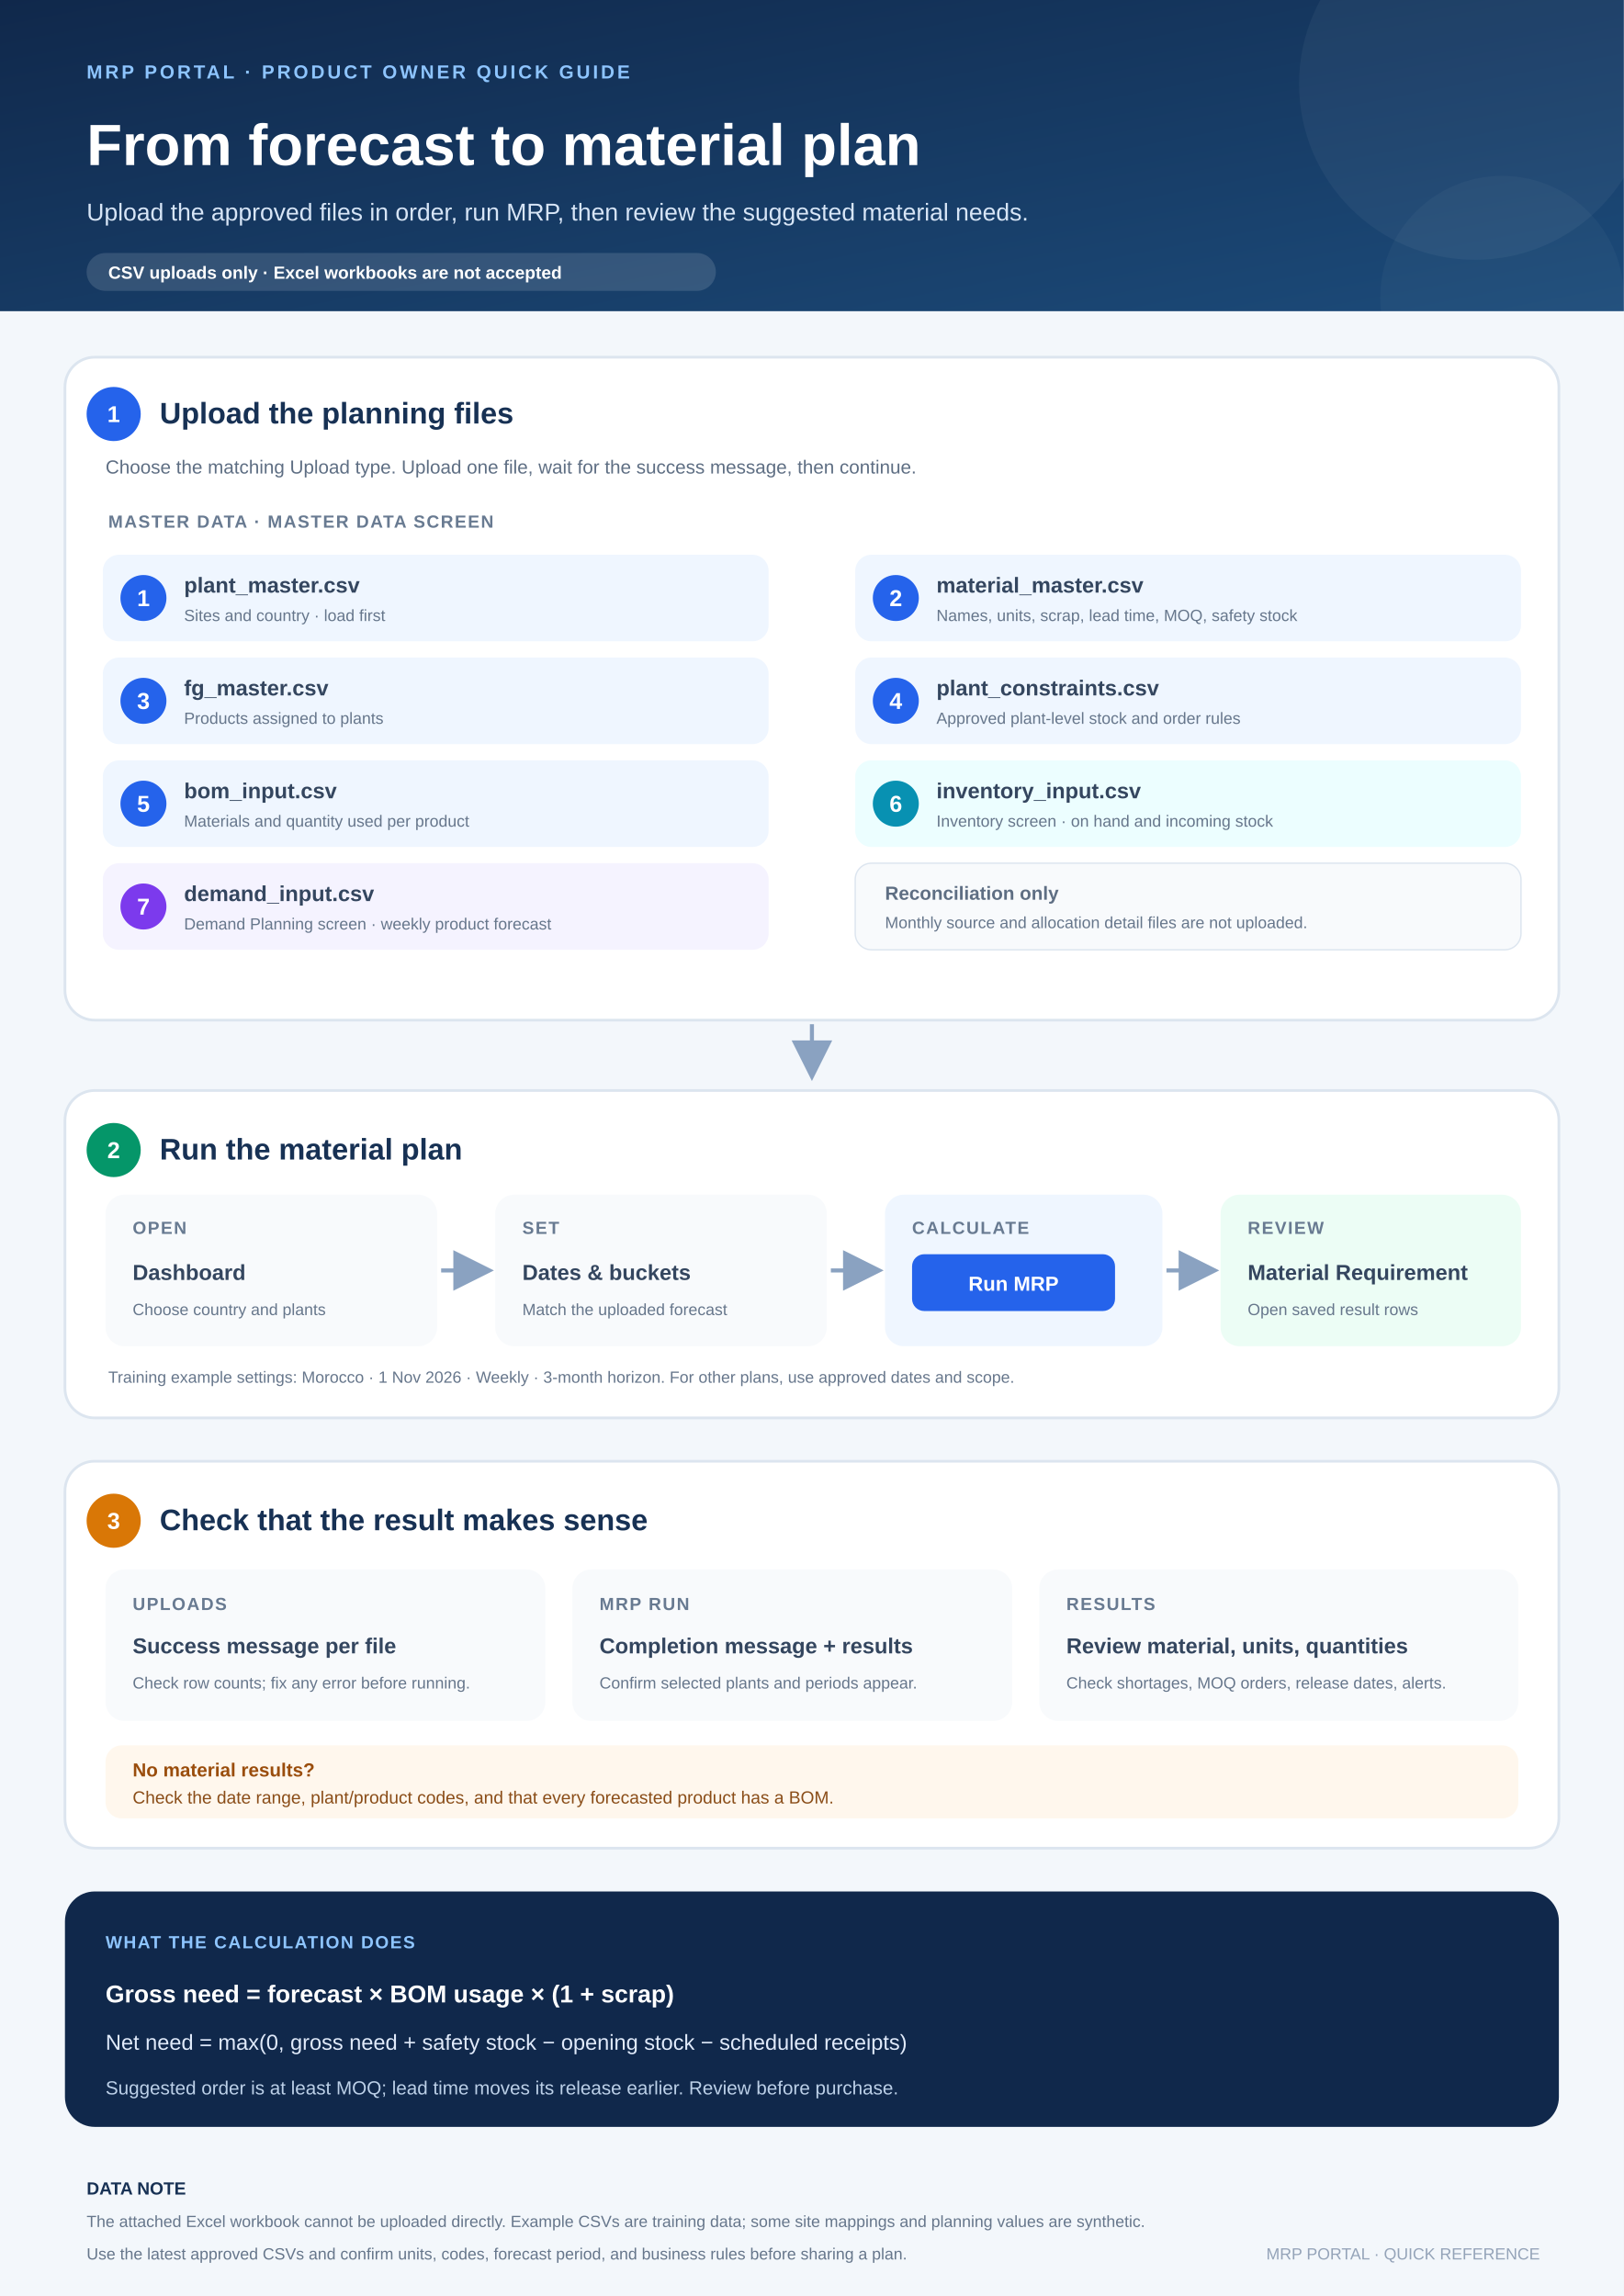
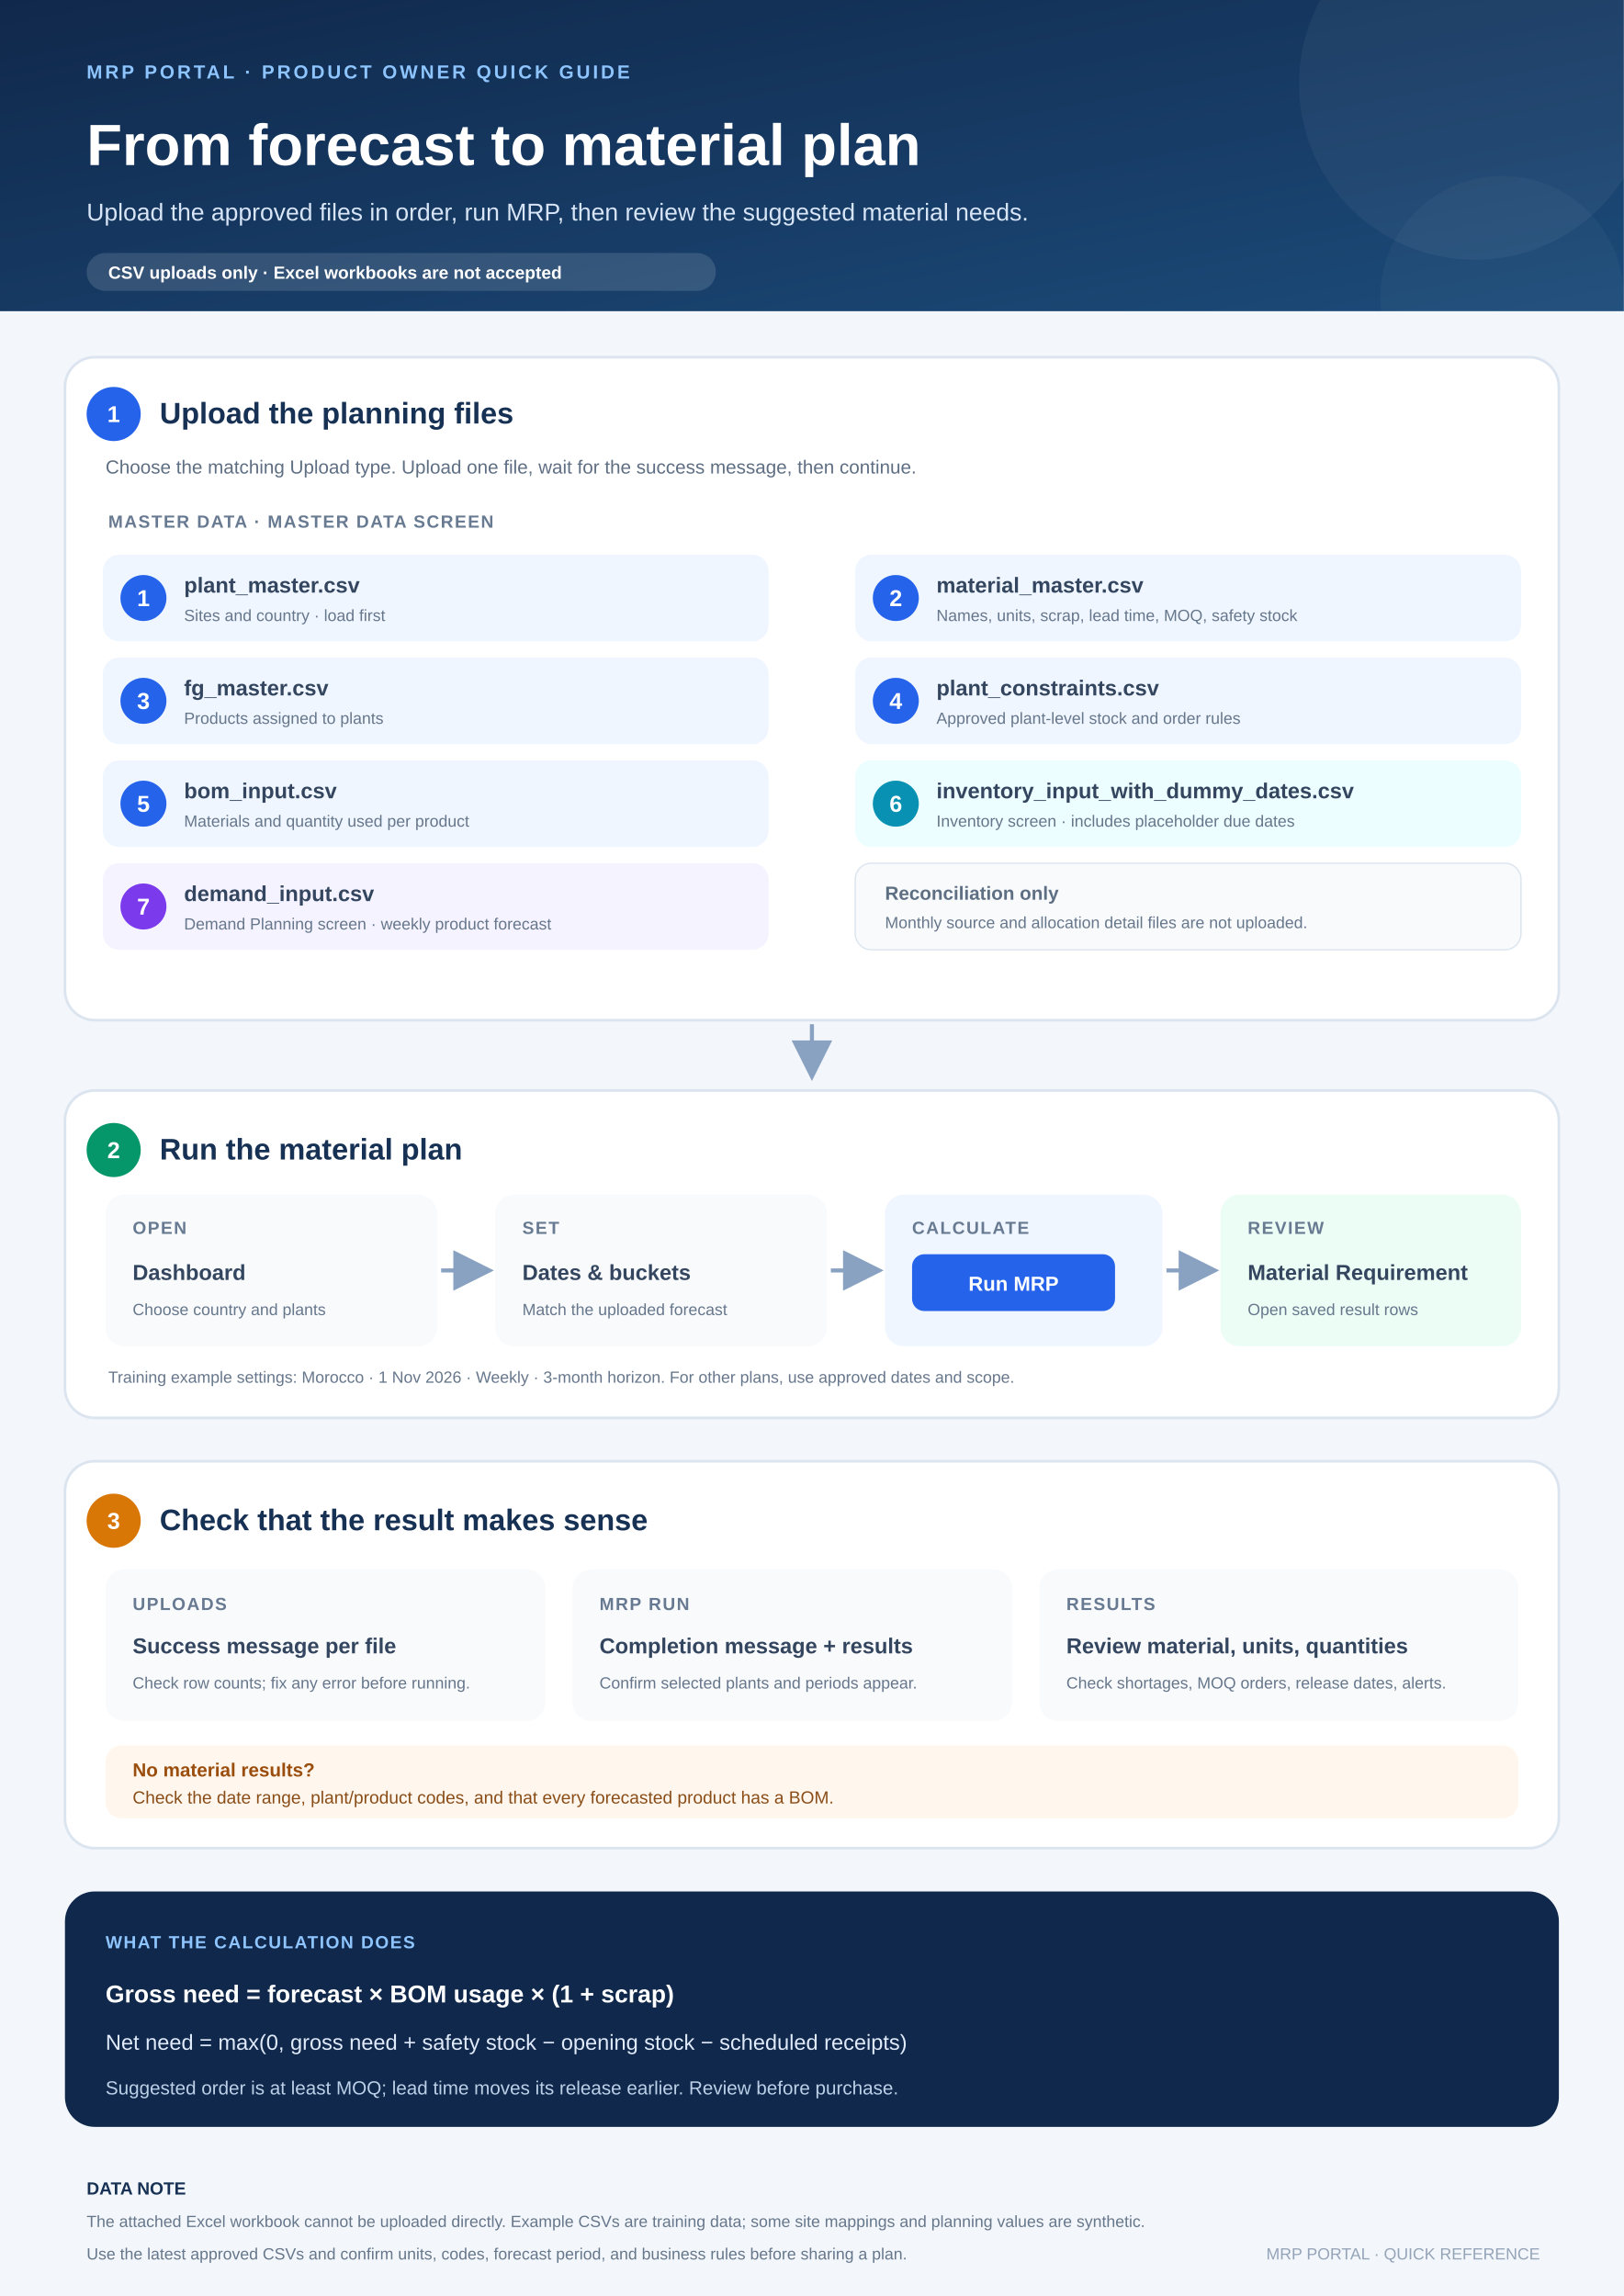
<svg xmlns="http://www.w3.org/2000/svg" width="1200" height="1697" viewBox="0 0 1200 1697" role="img" aria-labelledby="title desc">
  <defs>
    <linearGradient id="hero" x1="0" y1="0" x2="1" y2="1">
      <stop stop-color="#10284b" />
      <stop offset="1" stop-color="#1c4b7a" />
    </linearGradient>
    <marker id="arrow" markerWidth="10" markerHeight="10" refX="8" refY="5" orient="auto">
      <path d="M0 0L10 5L0 10Z" fill="#8aa2c1" />
    </marker>
    <style>
      .font{font-family:Arial,'Segoe UI',sans-serif}.title{font-size:43px;font-weight:700;fill:#fff}.sub{font-size:18px;fill:#d7e5f6}.h{font-size:22px;font-weight:700;fill:#173154}.body{font-size:16px;fill:#34465f}.small{font-size:14px;fill:#5e6e83}.tiny{font-size:12px;fill:#66768b}.label{font-size:13px;font-weight:700;letter-spacing:1px;fill:#687a91}.card{fill:#fff;stroke:#dce5ef;stroke-width:2}.num{font-size:17px;font-weight:700;fill:#fff}.white{fill:#fff}.bold{font-weight:700}
    </style>
  </defs>
  <rect width="1200" height="1697" fill="#f3f7fb" />
  <rect x="0" y="0" width="1200" height="230" fill="url(#hero)" />
  <circle cx="1090" cy="62" r="130" fill="#ffffff" opacity=".045" />
  <circle cx="1110" cy="220" r="90" fill="#ffffff" opacity=".035" />
  <g class="font">
    <text x="64" y="58" font-size="14" font-weight="700" letter-spacing="2" fill="#8ec5ff">MRP PORTAL · PRODUCT OWNER QUICK GUIDE</text>
    <text x="64" y="122" class="title">From forecast to material plan</text>
    <text x="64" y="163" class="sub">Upload the approved files in order, run MRP, then review the suggested material needs.</text>
    <rect x="64" y="187" width="465" height="28" rx="14" fill="#ffffff" opacity=".13" />
    <text x="80" y="206" font-size="13" font-weight="700" fill="#fff">CSV uploads only · Excel workbooks are not accepted</text>
    <rect x="48" y="264" width="1104" height="490" rx="22" class="card" />
    <circle cx="84" cy="306" r="20" fill="#2563eb" />
    <text x="84" y="312" text-anchor="middle" class="num">1</text>
    <text x="118" y="313" class="h">Upload the planning files</text>
    <text x="78" y="350" class="small">Choose the matching Upload type. Upload one file, wait for the success message, then continue.</text>
    <text x="80" y="390" class="label">MASTER DATA · MASTER DATA SCREEN</text>
    <g>
      <rect x="76" y="410" width="492" height="64" rx="12" fill="#eff6ff" />
      <circle cx="106" cy="442" r="17" fill="#2563eb" />
      <text x="106" y="448" text-anchor="middle" class="num">1</text>
      <text x="136" y="438" class="body bold">plant_master.csv</text>
      <text x="136" y="459" class="tiny">Sites and country · load first</text>
      <rect x="632" y="410" width="492" height="64" rx="12" fill="#eff6ff" />
      <circle cx="662" cy="442" r="17" fill="#2563eb" />
      <text x="662" y="448" text-anchor="middle" class="num">2</text>
      <text x="692" y="438" class="body bold">material_master.csv</text>
      <text x="692" y="459" class="tiny">Names, units, scrap, lead time, MOQ, safety stock</text>
      <rect x="76" y="486" width="492" height="64" rx="12" fill="#eff6ff" />
      <circle cx="106" cy="518" r="17" fill="#2563eb" />
      <text x="106" y="524" text-anchor="middle" class="num">3</text>
      <text x="136" y="514" class="body bold">fg_master.csv</text>
      <text x="136" y="535" class="tiny">Products assigned to plants</text>
      <rect x="632" y="486" width="492" height="64" rx="12" fill="#eff6ff" />
      <circle cx="662" cy="518" r="17" fill="#2563eb" />
      <text x="662" y="524" text-anchor="middle" class="num">4</text>
      <text x="692" y="514" class="body bold">plant_constraints.csv</text>
      <text x="692" y="535" class="tiny">Approved plant-level stock and order rules</text>
      <rect x="76" y="562" width="492" height="64" rx="12" fill="#eff6ff" />
      <circle cx="106" cy="594" r="17" fill="#2563eb" />
      <text x="106" y="600" text-anchor="middle" class="num">5</text>
      <text x="136" y="590" class="body bold">bom_input.csv</text>
      <text x="136" y="611" class="tiny">Materials and quantity used per product</text>
      <rect x="632" y="562" width="492" height="64" rx="12" fill="#ecfeff" />
      <circle cx="662" cy="594" r="17" fill="#0891b2" />
      <text x="662" y="600" text-anchor="middle" class="num">6</text>
-       <text x="692" y="590" class="body bold">inventory_input.csv</text>
-       <text x="692" y="611" class="tiny">Inventory screen · on hand and incoming stock</text>
+       <text x="692" y="590" class="body bold">inventory_input_with_dummy_dates.csv</text>
+       <text x="692" y="611" class="tiny">Inventory screen · includes placeholder due dates</text>
      <rect x="76" y="638" width="492" height="64" rx="12" fill="#f5f3ff" />
      <circle cx="106" cy="670" r="17" fill="#7c3aed" />
      <text x="106" y="676" text-anchor="middle" class="num">7</text>
      <text x="136" y="666" class="body bold">demand_input.csv</text>
      <text x="136" y="687" class="tiny">Demand Planning screen · weekly product forecast</text>
      <rect x="632" y="638" width="492" height="64" rx="12" fill="#f8fafc" stroke="#dce5ef" />
      <text x="654" y="665" class="small bold">Reconciliation only</text>
      <text x="654" y="686" class="tiny">Monthly source and allocation detail files are not uploaded.</text>
    </g>
    <path d="M600 757v36" stroke="#8aa2c1" stroke-width="3" marker-end="url(#arrow)" />
    <rect x="48" y="806" width="1104" height="242" rx="22" class="card" />
    <circle cx="84" cy="850" r="20" fill="#059669" />
    <text x="84" y="856" text-anchor="middle" class="num">2</text>
    <text x="118" y="857" class="h">Run the material plan</text>
    <g>
      <rect x="78" y="883" width="245" height="112" rx="14" fill="#f8fafc" />
      <text x="98" y="912" class="label">OPEN</text>
      <text x="98" y="946" class="body bold">Dashboard</text>
      <text x="98" y="972" class="tiny">Choose country and plants</text>
      <path d="M326 939h33" stroke="#8aa2c1" stroke-width="3" marker-end="url(#arrow)" />
      <rect x="366" y="883" width="245" height="112" rx="14" fill="#f8fafc" />
      <text x="386" y="912" class="label">SET</text>
      <text x="386" y="946" class="body bold">Dates &amp; buckets</text>
      <text x="386" y="972" class="tiny">Match the uploaded forecast</text>
      <path d="M614 939h33" stroke="#8aa2c1" stroke-width="3" marker-end="url(#arrow)" />
      <rect x="654" y="883" width="205" height="112" rx="14" fill="#eff6ff" />
      <text x="674" y="912" class="label">CALCULATE</text>
      <rect x="674" y="927" width="150" height="42" rx="9" fill="#2563eb" />
      <text x="749" y="954" text-anchor="middle" font-size="15" font-weight="700" fill="#fff">Run MRP</text>
      <path d="M862 939h33" stroke="#8aa2c1" stroke-width="3" marker-end="url(#arrow)" />
      <rect x="902" y="883" width="222" height="112" rx="14" fill="#ecfdf5" />
      <text x="922" y="912" class="label">REVIEW</text>
      <text x="922" y="946" class="body bold">Material Requirement</text>
      <text x="922" y="972" class="tiny">Open saved result rows</text>
    </g>
    <text x="80" y="1022" class="tiny">Training example settings: Morocco · 1 Nov 2026 · Weekly · 3-month horizon. For other plans, use approved dates and scope.</text>
    <rect x="48" y="1080" width="1104" height="286" rx="22" class="card" />
    <circle cx="84" cy="1124" r="20" fill="#d97706" />
    <text x="84" y="1130" text-anchor="middle" class="num">3</text>
    <text x="118" y="1131" class="h">Check that the result makes sense</text>
    <g>
      <rect x="78" y="1160" width="325" height="112" rx="14" fill="#f8fafc" />
      <text x="98" y="1190" class="label">UPLOADS</text>
      <text x="98" y="1222" class="body bold">Success message per file</text>
      <text x="98" y="1248" class="tiny">Check row counts; fix any error before running.</text>
      <rect x="423" y="1160" width="325" height="112" rx="14" fill="#f8fafc" />
      <text x="443" y="1190" class="label">MRP RUN</text>
      <text x="443" y="1222" class="body bold">Completion message + results</text>
      <text x="443" y="1248" class="tiny">Confirm selected plants and periods appear.</text>
      <rect x="768" y="1160" width="354" height="112" rx="14" fill="#f8fafc" />
      <text x="788" y="1190" class="label">RESULTS</text>
      <text x="788" y="1222" class="body bold">Review material, units, quantities</text>
      <text x="788" y="1248" class="tiny">Check shortages, MOQ orders, release dates, alerts.</text>
      <rect x="78" y="1290" width="1044" height="54" rx="12" fill="#fff7ed" />
      <text x="98" y="1313" font-size="14" font-weight="700" fill="#9a4d0c">No material results?</text>
      <text x="98" y="1333" font-size="13" fill="#8a4d18">Check the date range, plant/product codes, and that every forecasted product has a BOM.</text>
    </g>
    <rect x="48" y="1398" width="1104" height="174" rx="22" fill="#10284b" />
    <text x="78" y="1440" font-size="13" font-weight="700" letter-spacing="1" fill="#8ec5ff">WHAT THE CALCULATION DOES</text>
    <text x="78" y="1480" font-size="18" font-weight="700" fill="#fff">Gross need = forecast × BOM usage × (1 + scrap)</text>
    <text x="78" y="1515" font-size="16" fill="#e0eafa">Net need = max(0, gross need + safety stock − opening stock − scheduled receipts)</text>
    <text x="78" y="1548" font-size="14" fill="#bcd0e8">Suggested order is at least MOQ; lead time moves its release earlier. Review before purchase.</text>
    <text x="64" y="1622" font-size="13" font-weight="700" fill="#173154">DATA NOTE</text>
    <text x="64" y="1646" class="tiny">The attached Excel workbook cannot be uploaded directly. Example CSVs are training data; some site mappings and planning values are synthetic.</text>
    <text x="64" y="1670" class="tiny">Use the latest approved CSVs and confirm units, codes, forecast period, and business rules before sharing a plan.</text>
    <text x="1138" y="1670" text-anchor="end" font-size="12" fill="#94a3b8">MRP PORTAL · QUICK REFERENCE</text>
  </g>
</svg>
